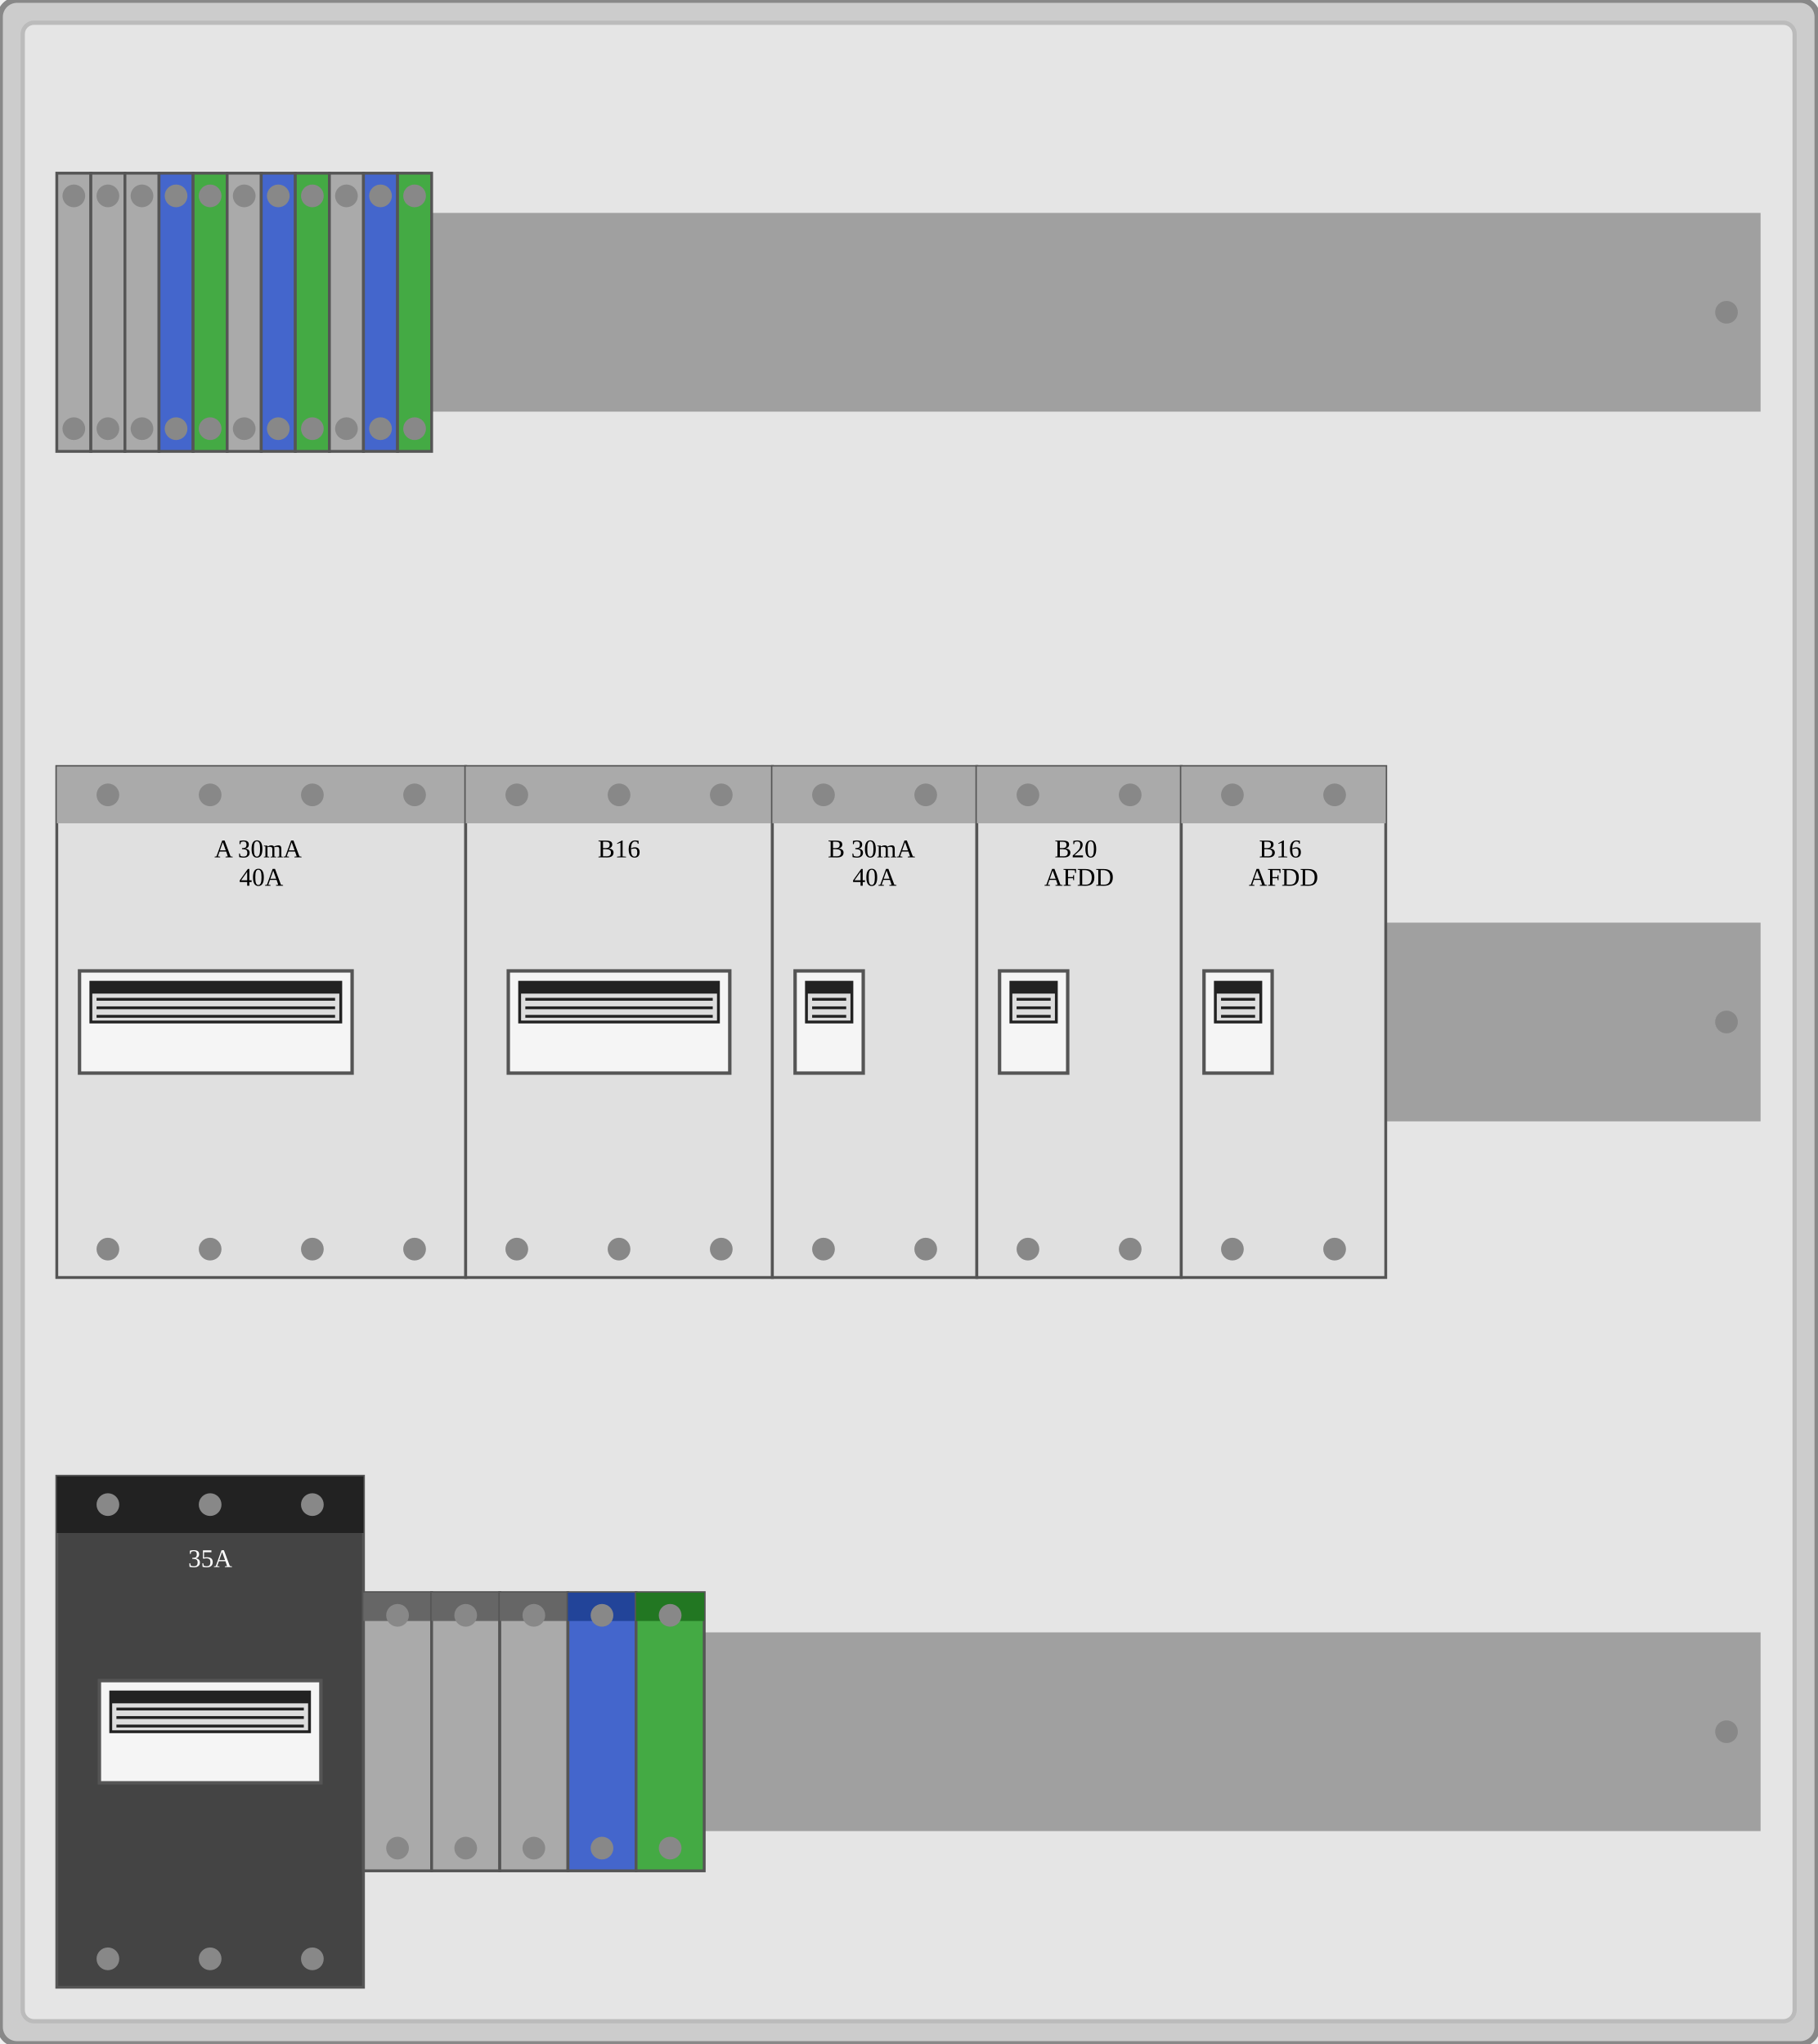
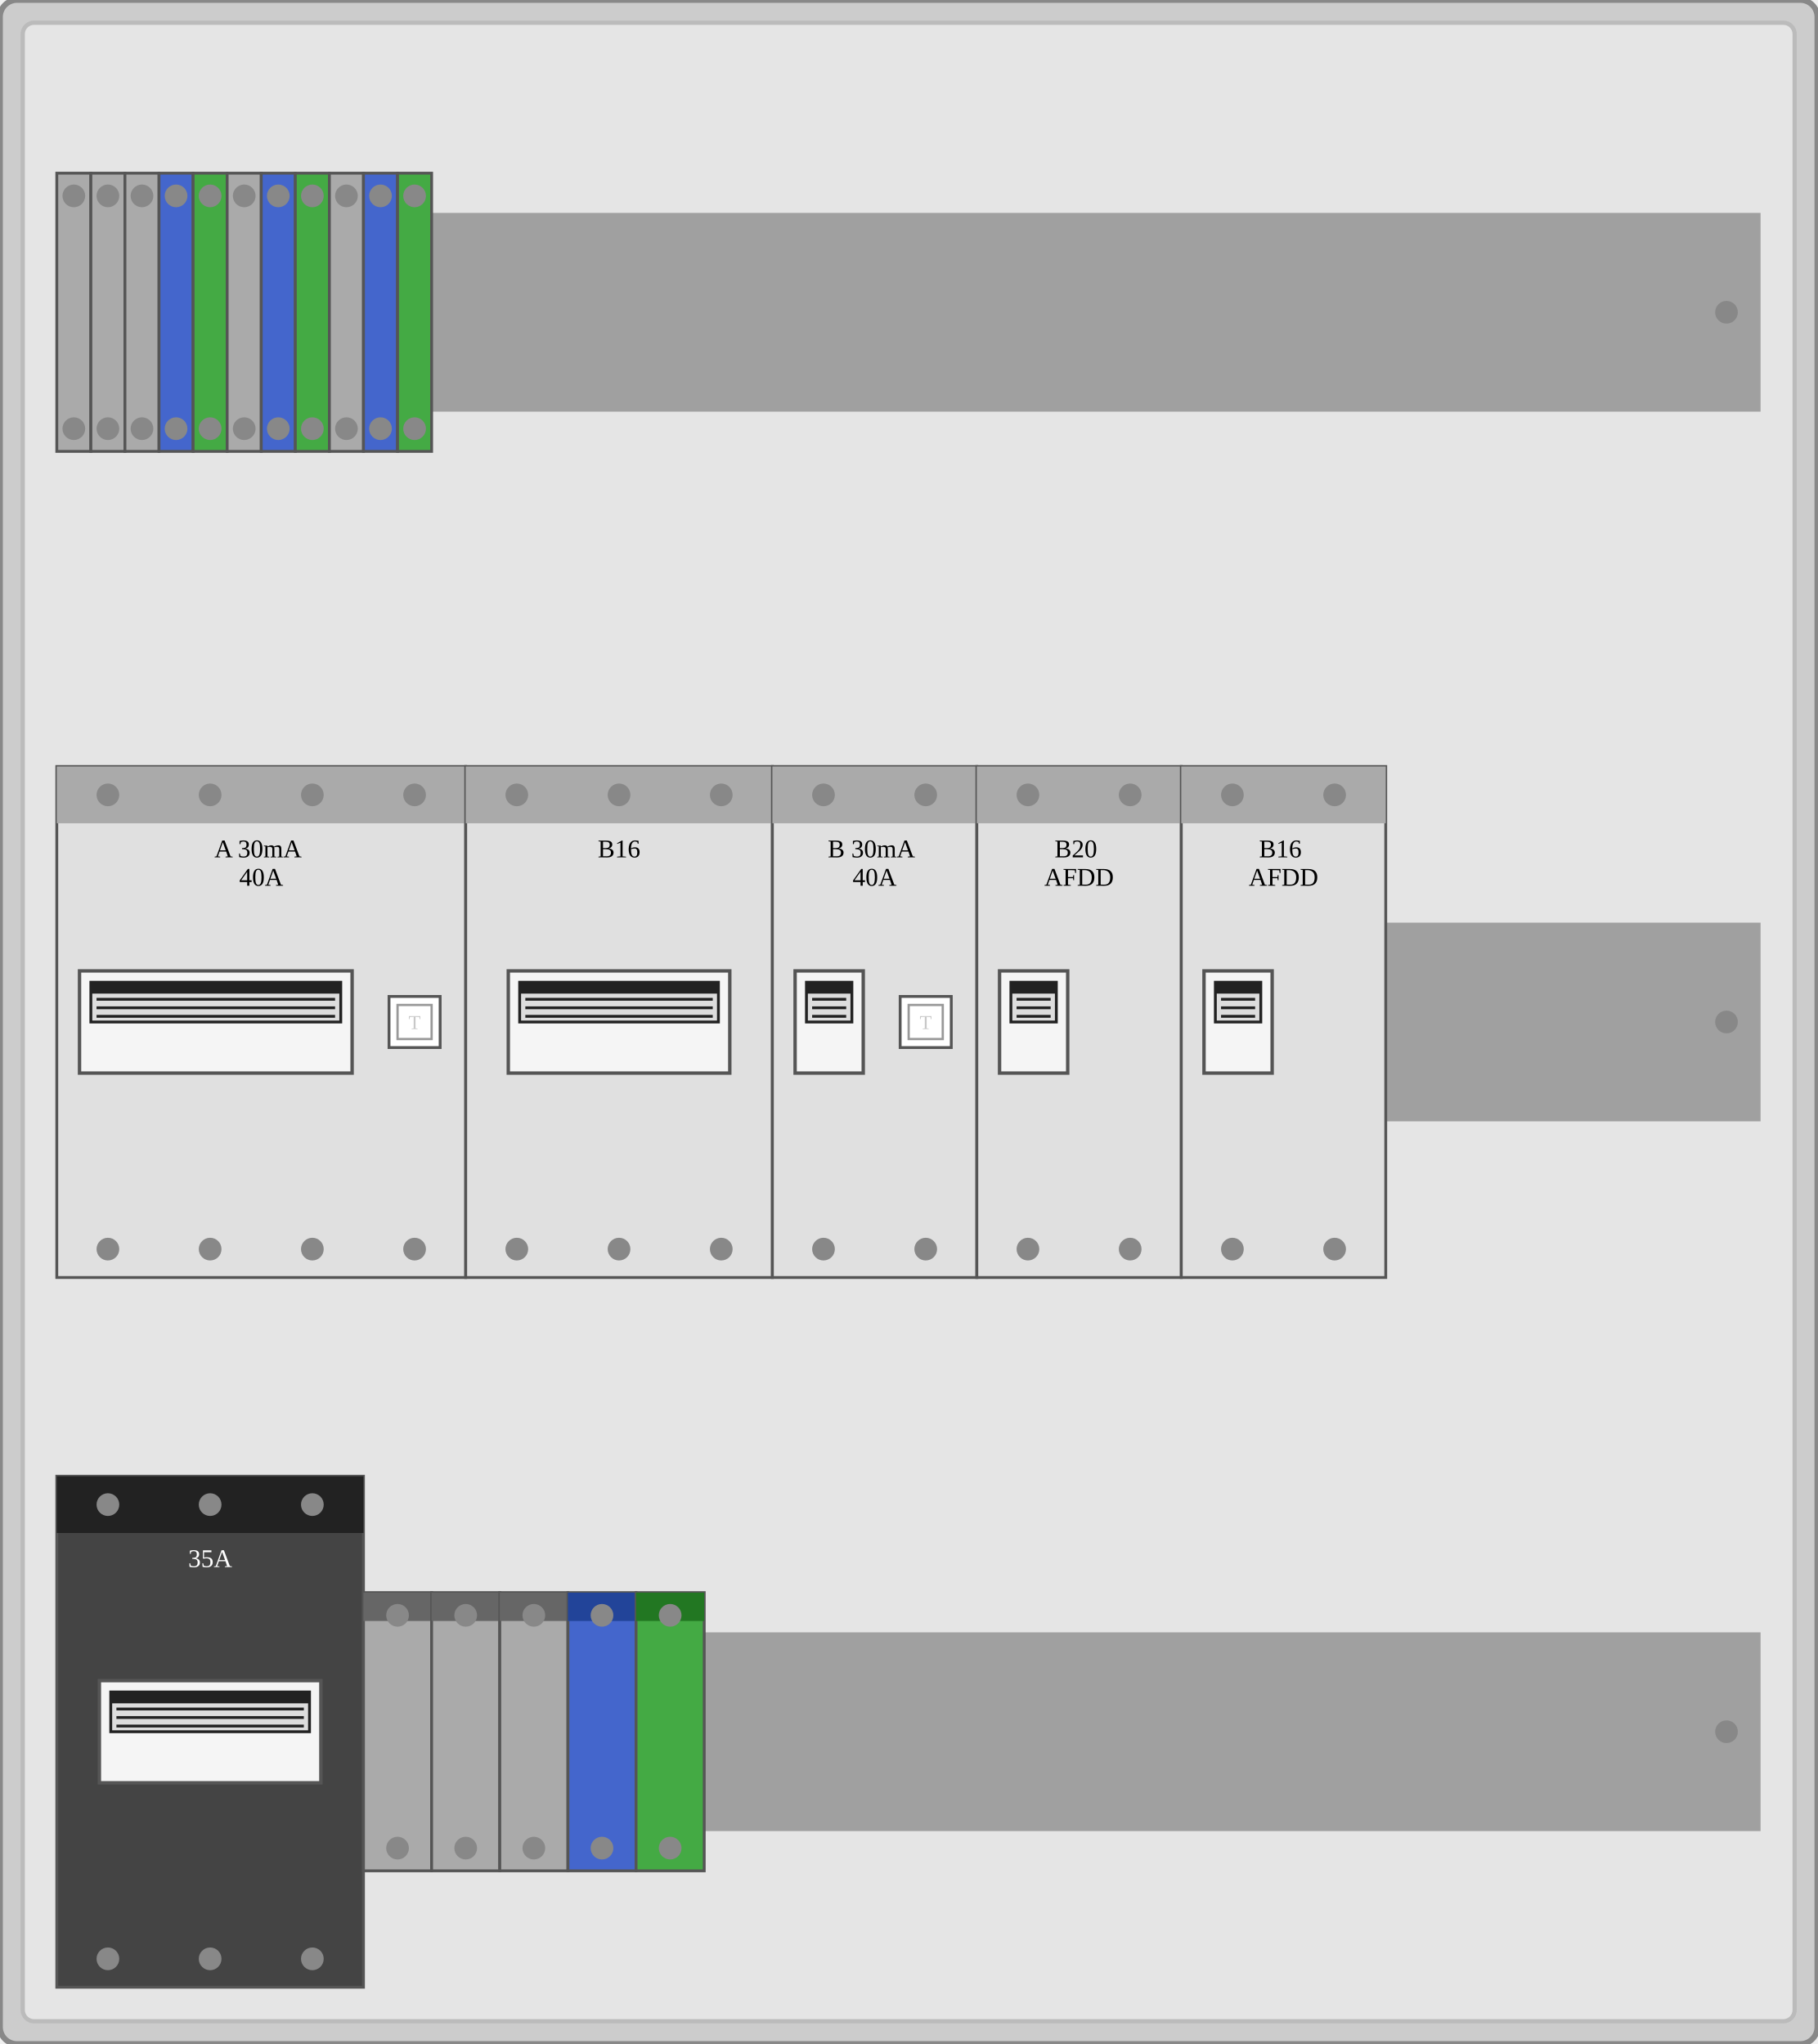
<svg xmlns="http://www.w3.org/2000/svg" width="640" height="720" viewBox="0 0 640 720">
  <rect x="0" y="0" width="640" height="720" rx="6" fill="#cccccc" stroke="#888888" stroke-width="2" />
  <rect x="8" y="8" width="624" height="704" rx="4" fill="#e5e5e5" stroke="#bbbbbb" stroke-width="1.5" />
  <g transform="translate(20, 20)">
    <rect x="0" y="55" width="600" height="70" fill="#a0a0a0" />
    <rect x="0" y="41" width="12" height="98" fill="#aaaaaa" stroke="#555555" stroke-width="1" />
    <circle cx="6" cy="49" r="4" fill="#888888" data-querschnitt="2.5" data-farbe="schwarz" data-netz="N24" data-bauteil="Reihenklemme_L1_SK1" style="cursor: pointer;" />
    <circle cx="6" cy="131" r="4" fill="#888888" data-querschnitt="2.5" data-farbe="schwarz" data-netz="N27" data-bauteil="Reihenklemme_L1_SK1" style="cursor: pointer;" />
    <rect x="12" y="41" width="12" height="98" fill="#aaaaaa" stroke="#555555" stroke-width="1" />
    <circle cx="18" cy="49" r="4" fill="#888888" data-querschnitt="2.5" data-farbe="braun" data-netz="N25" data-bauteil="Reihenklemme_L2_SK1" style="cursor: pointer;" />
    <circle cx="18" cy="131" r="4" fill="#888888" data-querschnitt="2.5" data-farbe="braun" data-netz="N31" data-bauteil="Reihenklemme_L2_SK1" style="cursor: pointer;" />
    <rect x="24" y="41" width="12" height="98" fill="#aaaaaa" stroke="#555555" stroke-width="1" />
    <circle cx="30" cy="49" r="4" fill="#888888" data-querschnitt="2.5" data-farbe="grau" data-netz="N26" data-bauteil="Reihenklemme_L3_SK1" style="cursor: pointer;" />
    <circle cx="30" cy="131" r="4" fill="#888888" data-querschnitt="2.5" data-farbe="grau" data-netz="N34" data-bauteil="Reihenklemme_L3_SK1" style="cursor: pointer;" />
    <rect x="36" y="41" width="12" height="98" fill="#4466cc" stroke="#555555" stroke-width="1" />
    <circle cx="42" cy="49" r="4" fill="#888888" data-querschnitt="2.5" data-farbe="blau" data-netz="N23" data-bauteil="Reihenklemme_N_SK1" style="cursor: pointer;" />
    <circle cx="42" cy="131" r="4" fill="#888888" data-querschnitt="2.5" data-farbe="blau" data-netz="N28" data-bauteil="Reihenklemme_N_SK1" style="cursor: pointer;" />
    <rect x="48" y="41" width="12" height="98" fill="#44aa44" stroke="#555555" stroke-width="1" />
    <circle cx="54" cy="49" r="4" fill="#888888" data-querschnitt="2.5" data-farbe="gn-ge" data-netz="N30" data-bauteil="Reihenklemme_PE_SK1" style="cursor: pointer;" />
    <circle cx="54" cy="131" r="4" fill="#888888" data-querschnitt="2.5" data-farbe="gn-ge" data-netz="N29" data-bauteil="Reihenklemme_PE_SK1" style="cursor: pointer;" />
    <rect x="60" y="41" width="12" height="98" fill="#aaaaaa" stroke="#555555" stroke-width="1" />
    <circle cx="66" cy="49" r="4" fill="#888888" data-querschnitt="2.5" data-farbe="schwarz" data-netz="N64" data-bauteil="Reihenklemme_L_SK2" style="cursor: pointer;" />
    <circle cx="66" cy="131" r="4" fill="#888888" data-querschnitt="2.5" data-farbe="schwarz" data-netz="N68" data-bauteil="Reihenklemme_L_SK2" style="cursor: pointer;" />
    <rect x="72" y="41" width="12" height="98" fill="#4466cc" stroke="#555555" stroke-width="1" />
    <circle cx="78" cy="49" r="4" fill="#888888" data-querschnitt="2.5" data-farbe="blau" data-netz="N65" data-bauteil="Reihenklemme_N_SK2" style="cursor: pointer;" />
    <circle cx="78" cy="131" r="4" fill="#888888" data-querschnitt="2.5" data-farbe="blau" data-netz="N69" data-bauteil="Reihenklemme_N_SK2" style="cursor: pointer;" />
    <rect x="84" y="41" width="12" height="98" fill="#44aa44" stroke="#555555" stroke-width="1" />
    <circle cx="90" cy="49" r="4" fill="#888888" data-querschnitt="2.5" data-farbe="gn-ge" data-netz="N70" data-bauteil="Reihenklemme_PE_SK2" style="cursor: pointer;" />
    <circle cx="90" cy="131" r="4" fill="#888888" data-querschnitt="2.5" data-farbe="gn-ge" data-netz="N70" data-bauteil="Reihenklemme_PE_SK2" style="cursor: pointer;" />
    <rect x="96" y="41" width="12" height="98" fill="#aaaaaa" stroke="#555555" stroke-width="1" />
    <circle cx="102" cy="49" r="4" fill="#888888" data-querschnitt="2.5" data-farbe="schwarz" data-netz="N66" data-bauteil="Reihenklemme_L_SK3" style="cursor: pointer;" />
    <circle cx="102" cy="131" r="4" fill="#888888" data-querschnitt="2.5" data-farbe="schwarz" data-netz="N71" data-bauteil="Reihenklemme_L_SK3" style="cursor: pointer;" />
    <rect x="108" y="41" width="12" height="98" fill="#4466cc" stroke="#555555" stroke-width="1" />
    <circle cx="114" cy="49" r="4" fill="#888888" data-querschnitt="2.5" data-farbe="blau" data-netz="N67" data-bauteil="Reihenklemme_N_SK3" style="cursor: pointer;" />
    <circle cx="114" cy="131" r="4" fill="#888888" data-querschnitt="2.5" data-farbe="blau" data-netz="N72" data-bauteil="Reihenklemme_N_SK3" style="cursor: pointer;" />
    <rect x="120" y="41" width="12" height="98" fill="#44aa44" stroke="#555555" stroke-width="1" />
    <circle cx="126" cy="49" r="4" fill="#888888" data-querschnitt="2.5" data-farbe="gn-ge" data-netz="N73" data-bauteil="Reihenklemme_PE_SK3" style="cursor: pointer;" />
    <circle cx="126" cy="131" r="4" fill="#888888" data-querschnitt="2.5" data-farbe="gn-ge" data-netz="N73" data-bauteil="Reihenklemme_PE_SK3" style="cursor: pointer;" />
    <circle cx="588" cy="90" r="4" fill="#888888" data-querschnitt="null" data-farbe="blank" data-netz="N51" data-bauteil="H3" style="cursor: pointer;" />
    <rect x="0" y="305" width="600" height="70" fill="#a0a0a0" />
    <rect x="0" y="250" width="144" height="180" fill="#e0e0e0" stroke="#555555" stroke-width="1" />
    <rect x="0" y="250" width="144" height="20" fill="#aaaaaa" />
    <text x="72" y="282" text-anchor="middle" font-size="9" fill="#000000">
      <tspan x="72" dy="0">A 30mA</tspan>
      <tspan x="72" dy="10">40A</tspan>
    </text>
-     <g style="cursor: pointer;">
+     <g data-schalter="RCD1" style="cursor: pointer;">
      <rect x="8" y="322" width="96" height="36" fill="#f5f5f5" stroke="#555555" stroke-width="1.2" />
      <g>
        <rect x="12" y="326" width="88" height="14" fill="#dddddd" stroke="#222222" stroke-width="1" />
        <rect x="12" y="326" width="88" height="4" fill="#222222" />
        <line x1="14" x2="98" y1="332" y2="332" stroke="#222222" stroke-width="1" />
        <line x1="14" x2="98" y1="335" y2="335" stroke="#222222" stroke-width="1" />
        <line x1="14" x2="98" y1="338" y2="338" stroke="#222222" stroke-width="1" />
      </g>
+     </g>
+     <g data-prueftaste="RCD1">
+       <rect x="117" y="331" width="18" height="18" fill="#ffffff" stroke="#555555" stroke-width="1" style="cursor: pointer;" />
+       <rect x="120" y="334" width="12" height="12" fill="#ffffff" stroke="#999999" stroke-width="0.8" style="cursor: pointer;" />
+       <text x="126" y="342.5" text-anchor="middle" font-size="7" fill="#c8c8c8" pointer-events="none">T</text>
    </g>
    <circle cx="18" cy="260" r="4" fill="#888888" data-querschnitt="10" data-farbe="schwarz" data-netz="N9" data-bauteil="RCD1" style="cursor: pointer;" />
    <circle cx="18" cy="420" r="4" fill="#888888" data-querschnitt="2.5" data-farbe="schwarz" data-netz="N20" data-bauteil="RCD1" style="cursor: pointer;" />
    <circle cx="54" cy="260" r="4" fill="#888888" data-querschnitt="10" data-farbe="braun" data-netz="N10" data-bauteil="RCD1" style="cursor: pointer;" />
    <circle cx="54" cy="420" r="4" fill="#888888" data-querschnitt="2.5" data-farbe="braun" data-netz="N21" data-bauteil="RCD1" style="cursor: pointer;" />
    <circle cx="90" cy="260" r="4" fill="#888888" data-querschnitt="10" data-farbe="grau" data-netz="N11" data-bauteil="RCD1" style="cursor: pointer;" />
    <circle cx="90" cy="420" r="4" fill="#888888" data-querschnitt="2.5" data-farbe="grau" data-netz="N22" data-bauteil="RCD1" style="cursor: pointer;" />
    <circle cx="126" cy="260" r="4" fill="#888888" data-querschnitt="10" data-farbe="blau" data-netz="N12" data-bauteil="RCD1" style="cursor: pointer;" />
    <circle cx="126" cy="420" r="4" fill="#888888" data-querschnitt="2.5" data-farbe="blau" data-netz="N23" data-bauteil="RCD1" style="cursor: pointer;" />
    <rect x="144" y="250" width="108" height="180" fill="#e0e0e0" stroke="#555555" stroke-width="1" />
    <rect x="144" y="250" width="108" height="20" fill="#aaaaaa" />
    <text x="198" y="282" text-anchor="middle" font-size="9" fill="#000000">
      <tspan x="198" dy="0">B16</tspan>
    </text>
-     <g style="cursor: pointer;">
+     <g data-schalter="LS1" style="cursor: pointer;">
      <rect x="159" y="322" width="78" height="36" fill="#f5f5f5" stroke="#555555" stroke-width="1.2" />
      <g>
        <rect x="163" y="326" width="70" height="14" fill="#dddddd" stroke="#222222" stroke-width="1" />
        <rect x="163" y="326" width="70" height="4" fill="#222222" />
        <line x1="165" x2="231" y1="332" y2="332" stroke="#222222" stroke-width="1" />
        <line x1="165" x2="231" y1="335" y2="335" stroke="#222222" stroke-width="1" />
        <line x1="165" x2="231" y1="338" y2="338" stroke="#222222" stroke-width="1" />
      </g>
    </g>
    <circle cx="162" cy="260" r="4" fill="#888888" data-querschnitt="2.5" data-farbe="schwarz" data-netz="N20" data-bauteil="LS1" style="cursor: pointer;" />
    <circle cx="162" cy="420" r="4" fill="#888888" data-querschnitt="2.5" data-farbe="schwarz" data-netz="N24" data-bauteil="LS1" style="cursor: pointer;" />
    <circle cx="198" cy="260" r="4" fill="#888888" data-querschnitt="2.5" data-farbe="braun" data-netz="N21" data-bauteil="LS1" style="cursor: pointer;" />
    <circle cx="198" cy="420" r="4" fill="#888888" data-querschnitt="2.5" data-farbe="braun" data-netz="N25" data-bauteil="LS1" style="cursor: pointer;" />
    <circle cx="234" cy="260" r="4" fill="#888888" data-querschnitt="2.5" data-farbe="grau" data-netz="N22" data-bauteil="LS1" style="cursor: pointer;" />
    <circle cx="234" cy="420" r="4" fill="#888888" data-querschnitt="2.5" data-farbe="grau" data-netz="N26" data-bauteil="LS1" style="cursor: pointer;" />
    <rect x="252" y="250" width="72" height="180" fill="#e0e0e0" stroke="#555555" stroke-width="1" />
    <rect x="252" y="250" width="72" height="20" fill="#aaaaaa" />
    <text x="288" y="282" text-anchor="middle" font-size="9" fill="#000000">
      <tspan x="288" dy="0">B 30mA</tspan>
      <tspan x="288" dy="10">40A</tspan>
    </text>
-     <g style="cursor: pointer;">
+     <g data-schalter="RCD2" style="cursor: pointer;">
      <rect x="260" y="322" width="24" height="36" fill="#f5f5f5" stroke="#555555" stroke-width="1.2" />
      <g>
        <rect x="264" y="326" width="16" height="14" fill="#dddddd" stroke="#222222" stroke-width="1" />
        <rect x="264" y="326" width="16" height="4" fill="#222222" />
        <line x1="266" x2="278" y1="332" y2="332" stroke="#222222" stroke-width="1" />
        <line x1="266" x2="278" y1="335" y2="335" stroke="#222222" stroke-width="1" />
        <line x1="266" x2="278" y1="338" y2="338" stroke="#222222" stroke-width="1" />
      </g>
+     </g>
+     <g data-prueftaste="RCD2">
+       <rect x="297" y="331" width="18" height="18" fill="#ffffff" stroke="#555555" stroke-width="1" style="cursor: pointer;" />
+       <rect x="300" y="334" width="12" height="12" fill="#ffffff" stroke="#999999" stroke-width="0.8" style="cursor: pointer;" />
+       <text x="306" y="342.5" text-anchor="middle" font-size="7" fill="#c8c8c8" pointer-events="none">T</text>
    </g>
    <circle cx="270" cy="260" r="4" fill="#888888" data-querschnitt="10" data-farbe="schwarz" data-netz="N9" data-bauteil="RCD2" style="cursor: pointer;" />
    <circle cx="270" cy="420" r="4" fill="#888888" data-querschnitt="2.5" data-farbe="schwarz" data-netz="N60" data-netz-weitere="N61" data-bauteil="RCD2" style="cursor: pointer;" />
    <circle cx="306" cy="260" r="4" fill="#888888" data-querschnitt="10" data-farbe="blau" data-netz="N12" data-bauteil="RCD2" style="cursor: pointer;" />
    <circle cx="306" cy="420" r="4" fill="#888888" data-querschnitt="2.5" data-farbe="blau" data-netz="N62" data-netz-weitere="N63" data-bauteil="RCD2" style="cursor: pointer;" />
    <rect x="324" y="250" width="72" height="180" fill="#e0e0e0" stroke="#555555" stroke-width="1" />
    <rect x="324" y="250" width="72" height="20" fill="#aaaaaa" />
    <text x="360" y="282" text-anchor="middle" font-size="9" fill="#000000">
      <tspan x="360" dy="0">B20</tspan>
      <tspan x="360" dy="10">AFDD</tspan>
    </text>
-     <g style="cursor: pointer;">
+     <g data-schalter="LS2" style="cursor: pointer;">
      <rect x="332" y="322" width="24" height="36" fill="#f5f5f5" stroke="#555555" stroke-width="1.2" />
      <g>
        <rect x="336" y="326" width="16" height="14" fill="#dddddd" stroke="#222222" stroke-width="1" />
        <rect x="336" y="326" width="16" height="4" fill="#222222" />
        <line x1="338" x2="350" y1="332" y2="332" stroke="#222222" stroke-width="1" />
        <line x1="338" x2="350" y1="335" y2="335" stroke="#222222" stroke-width="1" />
        <line x1="338" x2="350" y1="338" y2="338" stroke="#222222" stroke-width="1" />
      </g>
    </g>
    <circle cx="342" cy="260" r="4" fill="#888888" data-querschnitt="2.5" data-farbe="schwarz" data-netz="N60" data-bauteil="LS2" style="cursor: pointer;" />
    <circle cx="342" cy="420" r="4" fill="#888888" data-querschnitt="2.5" data-farbe="schwarz" data-netz="N64" data-bauteil="LS2" style="cursor: pointer;" />
    <circle cx="378" cy="260" r="4" fill="#888888" data-querschnitt="2.5" data-farbe="blau" data-netz="N62" data-bauteil="LS2" style="cursor: pointer;" />
    <circle cx="378" cy="420" r="4" fill="#888888" data-querschnitt="2.5" data-farbe="blau" data-netz="N65" data-bauteil="LS2" style="cursor: pointer;" />
    <rect x="396" y="250" width="72" height="180" fill="#e0e0e0" stroke="#555555" stroke-width="1" />
    <rect x="396" y="250" width="72" height="20" fill="#aaaaaa" />
    <text x="432" y="282" text-anchor="middle" font-size="9" fill="#000000">
      <tspan x="432" dy="0">B16</tspan>
      <tspan x="432" dy="10">AFDD</tspan>
    </text>
-     <g style="cursor: pointer;">
+     <g data-schalter="LS3" style="cursor: pointer;">
      <rect x="404" y="322" width="24" height="36" fill="#f5f5f5" stroke="#555555" stroke-width="1.2" />
      <g>
        <rect x="408" y="326" width="16" height="14" fill="#dddddd" stroke="#222222" stroke-width="1" />
        <rect x="408" y="326" width="16" height="4" fill="#222222" />
        <line x1="410" x2="422" y1="332" y2="332" stroke="#222222" stroke-width="1" />
        <line x1="410" x2="422" y1="335" y2="335" stroke="#222222" stroke-width="1" />
        <line x1="410" x2="422" y1="338" y2="338" stroke="#222222" stroke-width="1" />
      </g>
    </g>
    <circle cx="414" cy="260" r="4" fill="#888888" data-querschnitt="2.5" data-farbe="schwarz" data-netz="N61" data-bauteil="LS3" style="cursor: pointer;" />
    <circle cx="414" cy="420" r="4" fill="#888888" data-querschnitt="2.5" data-farbe="schwarz" data-netz="N66" data-bauteil="LS3" style="cursor: pointer;" />
    <circle cx="450" cy="260" r="4" fill="#888888" data-querschnitt="2.5" data-farbe="blau" data-netz="N63" data-bauteil="LS3" style="cursor: pointer;" />
    <circle cx="450" cy="420" r="4" fill="#888888" data-querschnitt="2.5" data-farbe="blau" data-netz="N67" data-bauteil="LS3" style="cursor: pointer;" />
    <circle cx="588" cy="340" r="4" fill="#888888" data-querschnitt="null" data-farbe="blank" data-bauteil="H2" style="cursor: pointer;" />
    <rect x="0" y="555" width="600" height="70" fill="#a0a0a0" />
    <rect x="0" y="500" width="108" height="180" fill="#444444" stroke="#555555" stroke-width="1" />
    <rect x="0" y="500" width="108" height="20" fill="#222222" />
    <text x="54" y="532" text-anchor="middle" font-size="9" fill="#ffffff">
      <tspan x="54" dy="0">35A</tspan>
    </text>
-     <g style="cursor: pointer;">
+     <g data-schalter="Hauptschalter" style="cursor: pointer;">
      <rect x="15" y="572" width="78" height="36" fill="#f5f5f5" stroke="#555555" stroke-width="1.2" />
      <g>
        <rect x="19" y="576" width="70" height="14" fill="#dddddd" stroke="#222222" stroke-width="1" />
        <rect x="19" y="576" width="70" height="4" fill="#222222" />
        <line x1="21" x2="87" y1="582" y2="582" stroke="#222222" stroke-width="1" />
        <line x1="21" x2="87" y1="585" y2="585" stroke="#222222" stroke-width="1" />
        <line x1="21" x2="87" y1="588" y2="588" stroke="#222222" stroke-width="1" />
      </g>
    </g>
    <circle cx="18" cy="510" r="4" fill="#888888" data-querschnitt="10" data-farbe="schwarz" data-netz="N6" data-bauteil="Hauptschalter" style="cursor: pointer;" />
    <circle cx="18" cy="670" r="4" fill="#888888" data-querschnitt="10" data-farbe="schwarz" data-netz="N9" data-bauteil="Hauptschalter" style="cursor: pointer;" />
    <circle cx="54" cy="510" r="4" fill="#888888" data-querschnitt="10" data-farbe="braun" data-netz="N7" data-bauteil="Hauptschalter" style="cursor: pointer;" />
    <circle cx="54" cy="670" r="4" fill="#888888" data-querschnitt="10" data-farbe="braun" data-netz="N10" data-bauteil="Hauptschalter" style="cursor: pointer;" />
    <circle cx="90" cy="510" r="4" fill="#888888" data-querschnitt="10" data-farbe="grau" data-netz="N8" data-bauteil="Hauptschalter" style="cursor: pointer;" />
    <circle cx="90" cy="670" r="4" fill="#888888" data-querschnitt="10" data-farbe="grau" data-netz="N11" data-bauteil="Hauptschalter" style="cursor: pointer;" />
    <rect x="108" y="541" width="24" height="98" fill="#aaaaaa" stroke="#555555" stroke-width="1" />
    <rect x="108" y="541" width="24" height="10" fill="#666666" />
    <circle cx="120" cy="549" r="4" fill="#888888" data-querschnitt="16" data-farbe="schwarz" data-netz="N1" data-bauteil="L1-Klemme" style="cursor: pointer;" />
    <circle cx="120" cy="631" r="4" fill="#888888" data-querschnitt="10" data-farbe="schwarz" data-netz="N6" data-bauteil="L1-Klemme" style="cursor: pointer;" />
    <rect x="132" y="541" width="24" height="98" fill="#aaaaaa" stroke="#555555" stroke-width="1" />
    <rect x="132" y="541" width="24" height="10" fill="#666666" />
    <circle cx="144" cy="549" r="4" fill="#888888" data-querschnitt="16" data-farbe="braun" data-netz="N2" data-bauteil="L2-Klemme" style="cursor: pointer;" />
    <circle cx="144" cy="631" r="4" fill="#888888" data-querschnitt="10" data-farbe="braun" data-netz="N7" data-bauteil="L2-Klemme" style="cursor: pointer;" />
    <rect x="156" y="541" width="24" height="98" fill="#aaaaaa" stroke="#555555" stroke-width="1" />
    <rect x="156" y="541" width="24" height="10" fill="#666666" />
    <circle cx="168" cy="549" r="4" fill="#888888" data-querschnitt="16" data-farbe="grau" data-netz="N3" data-bauteil="L3-Klemme" style="cursor: pointer;" />
    <circle cx="168" cy="631" r="4" fill="#888888" data-querschnitt="10" data-farbe="grau" data-netz="N8" data-bauteil="L3-Klemme" style="cursor: pointer;" />
    <rect x="180" y="541" width="24" height="98" fill="#4466cc" stroke="#555555" stroke-width="1" />
    <rect x="180" y="541" width="24" height="10" fill="#224499" />
    <circle cx="192" cy="549" r="4" fill="#888888" data-querschnitt="16" data-farbe="blau" data-netz="N4" data-bauteil="N-Klemme" style="cursor: pointer;" />
    <circle cx="192" cy="631" r="4" fill="#888888" data-querschnitt="10" data-farbe="blau" data-netz="N12" data-bauteil="N-Klemme" style="cursor: pointer;" />
    <rect x="204" y="541" width="24" height="98" fill="#44aa44" stroke="#555555" stroke-width="1" />
    <rect x="204" y="541" width="24" height="10" fill="#227722" />
    <circle cx="216" cy="549" r="4" fill="#888888" data-querschnitt="16" data-farbe="gn-ge" data-netz="N5" data-bauteil="PE-Klemme" style="cursor: pointer;" />
    <circle cx="216" cy="631" r="4" fill="#888888" data-querschnitt="2.5" data-farbe="gn-ge" data-netz="N30" data-bauteil="PE-Klemme" style="cursor: pointer;" />
    <circle cx="588" cy="590" r="4" fill="#888888" data-querschnitt="null" data-farbe="blank" data-netz="N50" data-bauteil="H1" style="cursor: pointer;" />
  </g>
</svg>
